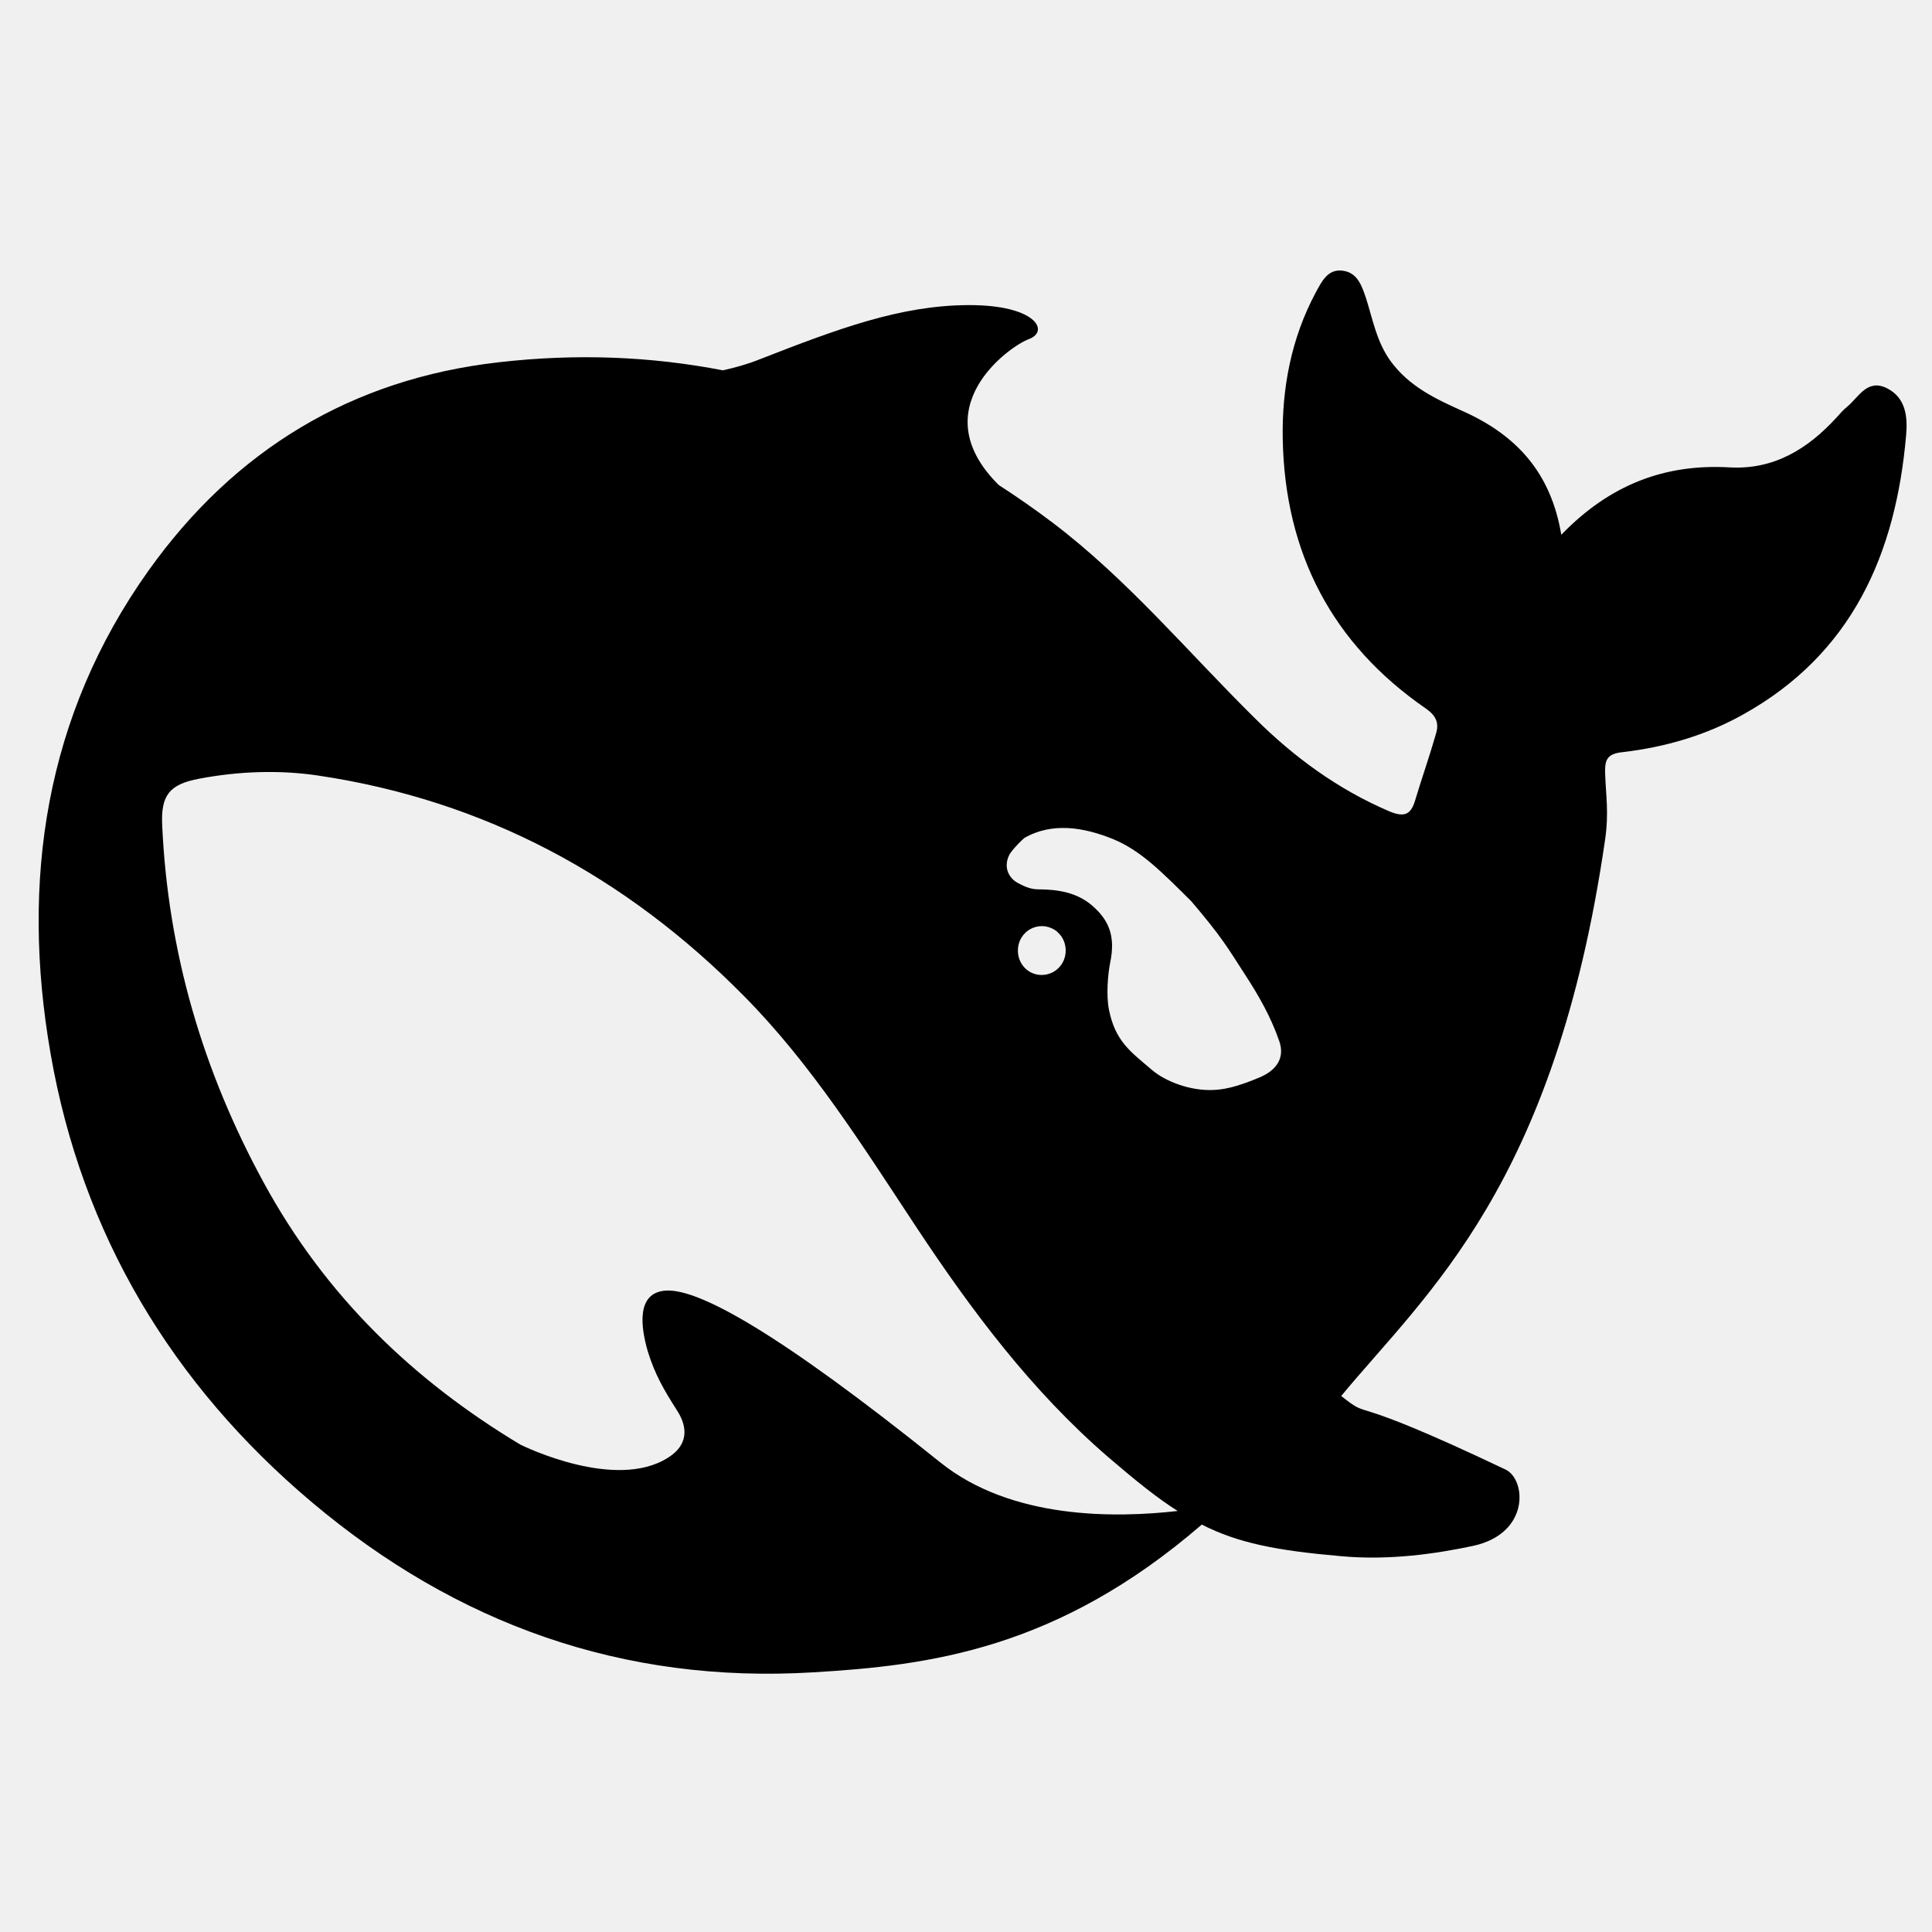
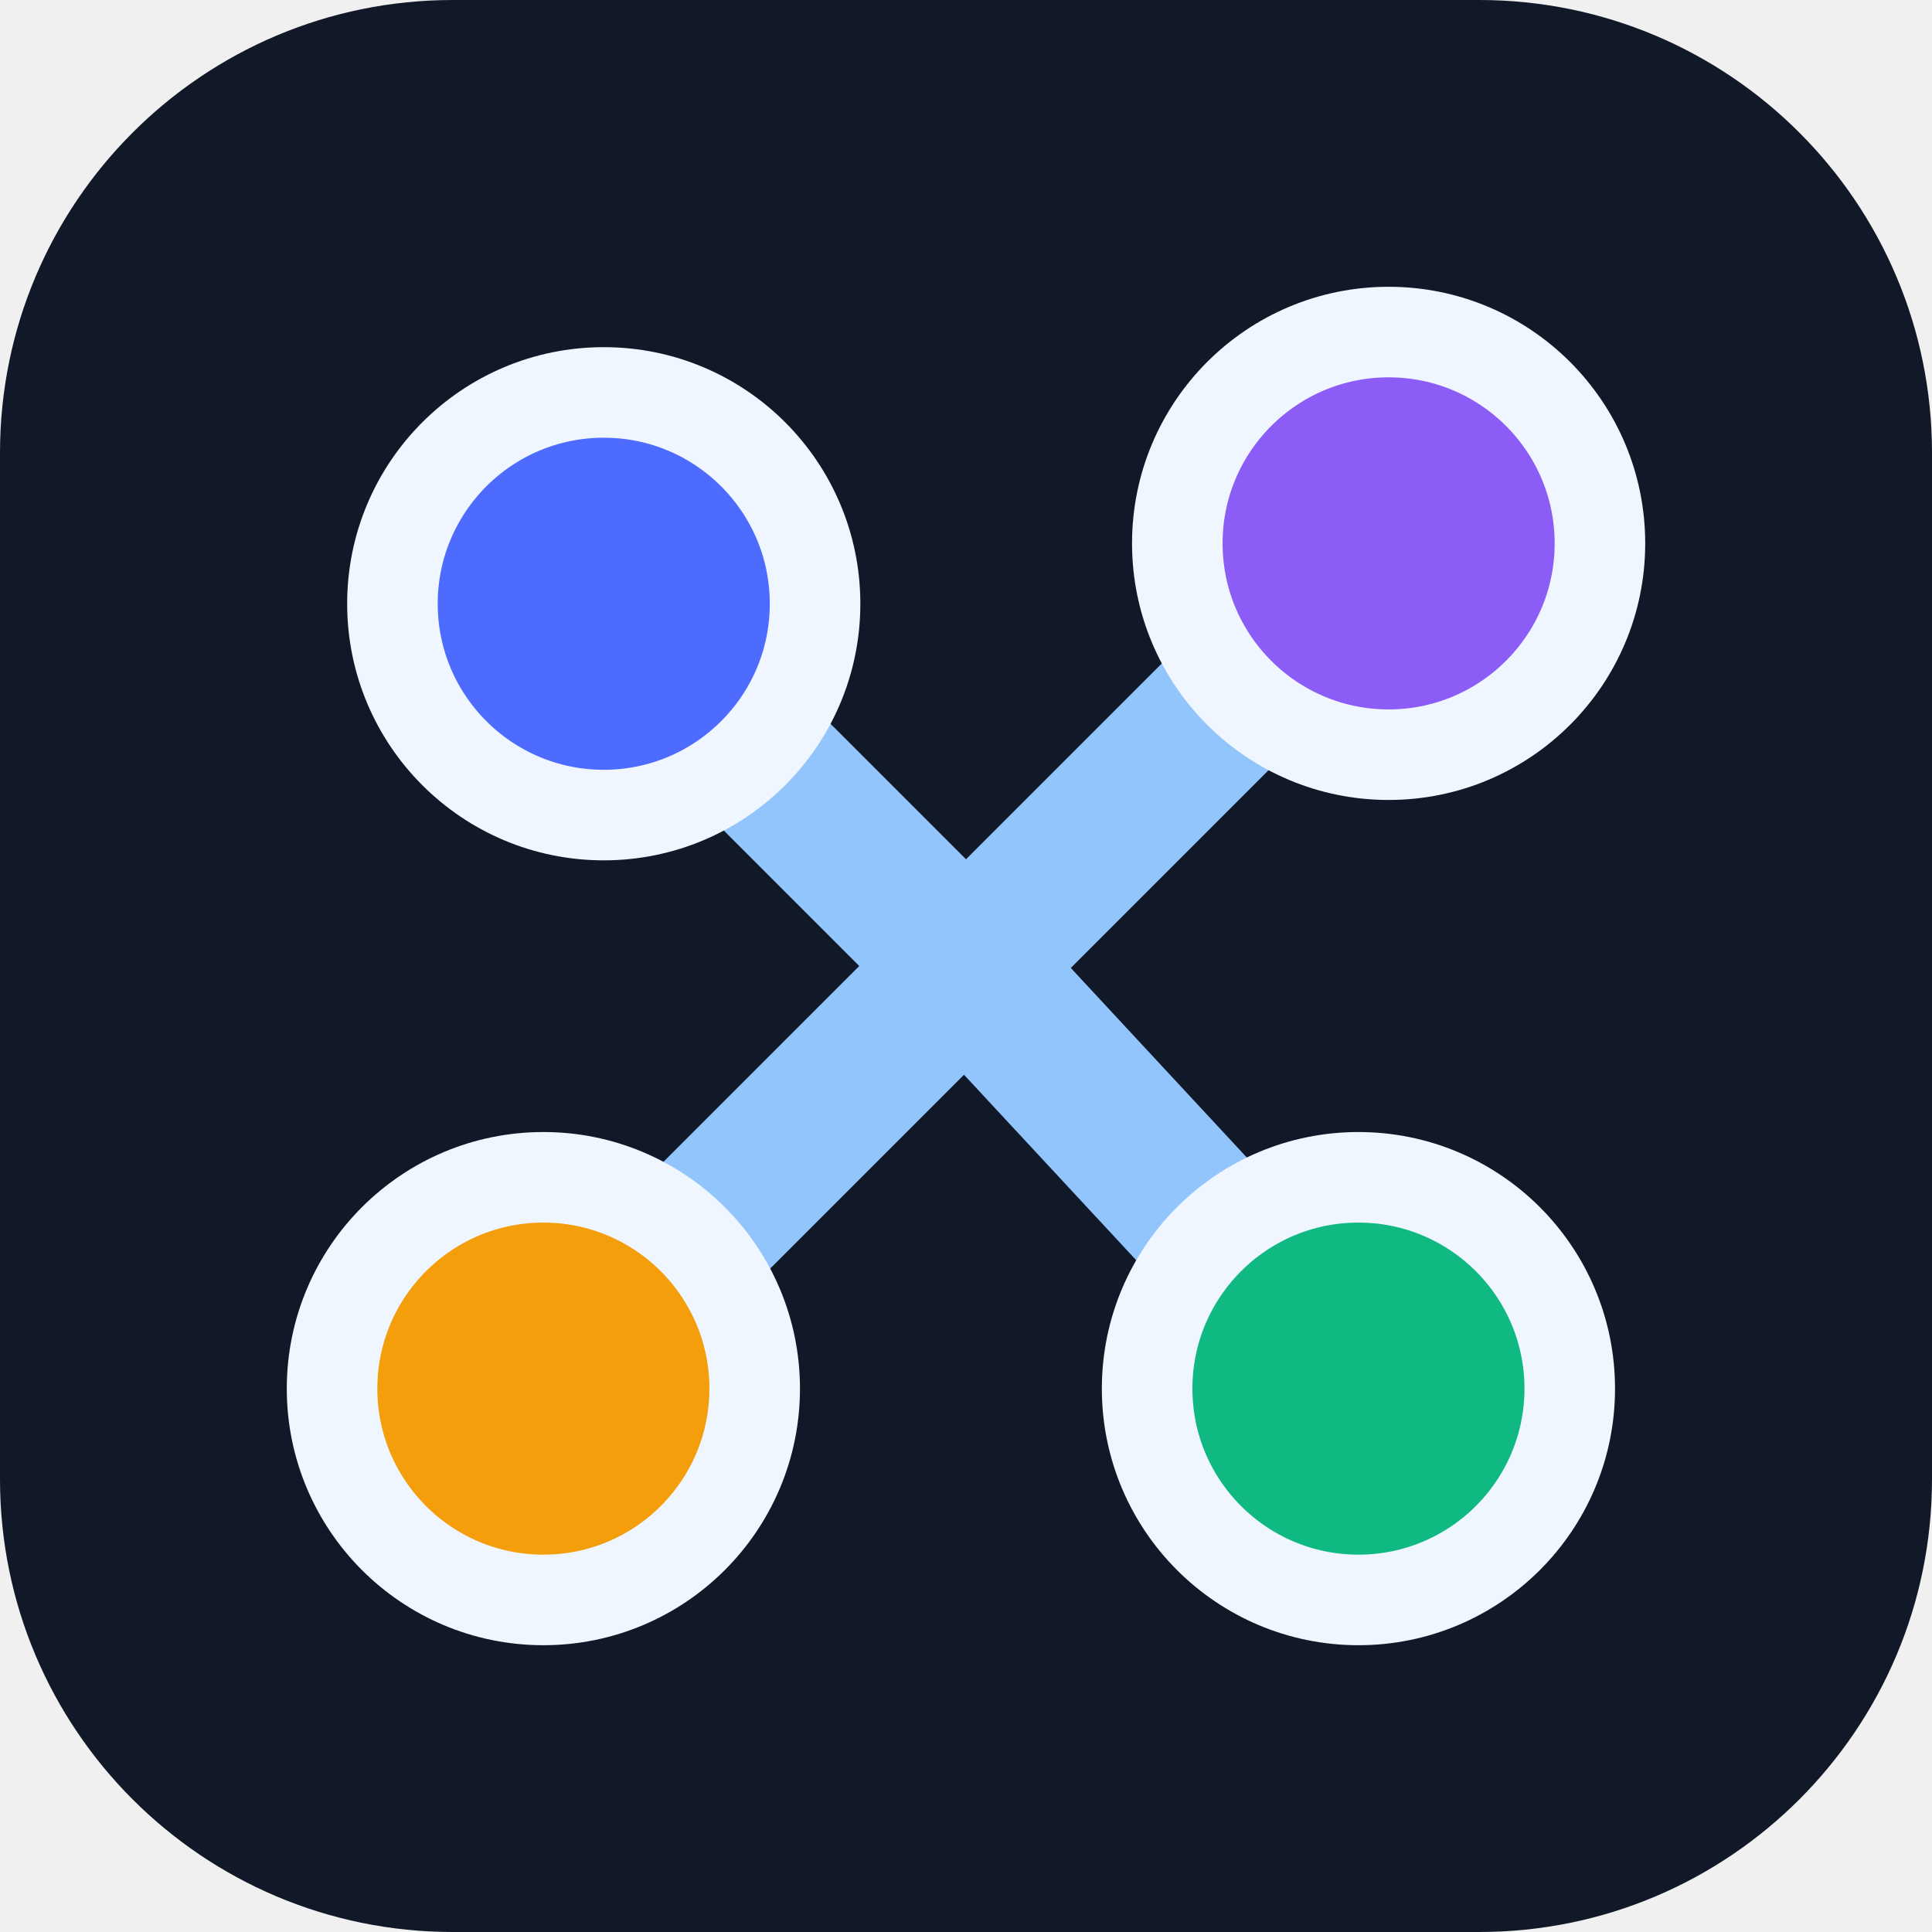
- <svg xmlns="http://www.w3.org/2000/svg" width="50" height="50" viewBox="0 0 50 50" fill="none">
-   <style>
- 		@media (prefers-color-scheme: dark) {
- 			path { fill: #fff; }
- 		}
- 	</style>
-   <path id="path" d="M48.835 10.048C48.323 9.792 48.102 10.28 47.803 10.528C47.701 10.608 47.614 10.712 47.527 10.808C46.779 11.624 45.905 12.16 44.762 12.096C43.092 12 41.666 12.536 40.406 13.84C40.138 12.232 39.248 11.272 37.893 10.656C37.184 10.336 36.467 10.016 35.97 9.32C35.623 8.824 35.529 8.272 35.356 7.728C35.246 7.4 35.135 7.064 34.765 7.008C34.363 6.944 34.206 7.288 34.048 7.576C33.418 8.752 33.173 10.048 33.197 11.36C33.252 14.312 34.474 16.664 36.9 18.336C37.176 18.528 37.247 18.72 37.16 19C36.995 19.576 36.797 20.136 36.624 20.712C36.514 21.08 36.349 21.16 35.962 21C34.631 20.432 33.481 19.592 32.464 18.576C30.739 16.872 29.179 14.992 27.233 13.52C26.776 13.176 26.319 12.856 25.847 12.552C23.862 10.584 26.107 8.968 26.627 8.776C27.17 8.576 26.816 7.888 25.059 7.896C23.302 7.904 21.695 8.504 19.647 9.304C19.348 9.424 19.032 9.512 18.709 9.584C16.85 9.224 14.92 9.144 12.903 9.376C9.106 9.808 6.073 11.64 3.843 14.768C1.165 18.528 0.534 22.8 1.307 27.256C2.118 31.952 4.466 35.84 8.074 38.88C11.816 42.032 16.125 43.576 21.041 43.28C24.027 43.104 27.352 42.696 31.102 39.456C32.047 39.936 33.04 40.128 34.686 40.272C35.955 40.392 37.176 40.208 38.121 40.008C39.602 39.688 39.499 38.288 38.964 38.032C34.623 35.968 35.576 36.808 34.71 36.128C36.916 33.464 40.24 30.696 41.54 21.728C41.643 21.016 41.556 20.568 41.54 19.992C41.532 19.64 41.611 19.504 42.005 19.464C43.092 19.336 44.148 19.032 45.117 18.488C47.929 16.92 49.064 14.344 49.331 11.256C49.371 10.784 49.324 10.296 48.835 10.048ZM24.326 37.84C20.12 34.464 18.079 33.352 17.236 33.4C16.448 33.448 16.59 34.368 16.763 34.968C16.944 35.56 17.181 35.968 17.512 36.488C17.74 36.832 17.898 37.344 17.283 37.728C15.928 38.584 13.573 37.44 13.462 37.384C10.721 35.736 8.428 33.56 6.813 30.584C5.253 27.72 4.348 24.648 4.198 21.368C4.158 20.576 4.387 20.296 5.159 20.152C6.175 19.96 7.223 19.92 8.239 20.072C12.533 20.712 16.189 22.672 19.253 25.776C21.002 27.544 22.325 29.656 23.689 31.72C25.138 33.912 26.698 36 28.683 37.712C29.384 38.312 29.943 38.768 30.479 39.104C28.864 39.288 26.17 39.328 24.326 37.84ZM26.343 24.6C26.343 24.248 26.619 23.968 26.966 23.968C27.044 23.968 27.115 23.984 27.178 24.008C27.265 24.04 27.344 24.088 27.407 24.16C27.517 24.272 27.58 24.432 27.58 24.6C27.58 24.952 27.304 25.232 26.957 25.232C26.611 25.232 26.343 24.952 26.343 24.6ZM32.606 27.88C32.205 28.048 31.803 28.192 31.416 28.208C30.818 28.24 30.164 27.992 29.81 27.688C29.258 27.216 28.864 26.952 28.699 26.128C28.628 25.776 28.668 25.232 28.73 24.92C28.872 24.248 28.714 23.816 28.25 23.424C27.872 23.104 27.391 23.016 26.863 23.016C26.666 23.016 26.485 22.928 26.351 22.856C26.13 22.744 25.949 22.464 26.123 22.12C26.178 22.008 26.446 21.736 26.509 21.688C27.226 21.272 28.053 21.408 28.817 21.72C29.526 22.016 30.061 22.56 30.834 23.328C31.622 24.256 31.763 24.512 32.212 25.208C32.567 25.752 32.89 26.312 33.11 26.952C33.245 27.352 33.071 27.68 32.606 27.88Z" fill="#000" fill-opacity="1" fill-rule="nonzero" />
+ <svg xmlns="http://www.w3.org/2000/svg" viewBox="0 0 64 64" fill="none">
+   <rect width="64" height="64" rx="15" fill="#111827" />
+   <path d="M20 20L32 32L46 18M32 32L45 46M32 32L18 46" stroke="#93C5FD" stroke-width="5" stroke-linecap="round" stroke-linejoin="round" />
+   <circle cx="20" cy="20" r="7" fill="#4D6BFE" stroke="#EFF6FF" stroke-width="3" />
+   <circle cx="46" cy="18" r="7" fill="#8B5CF6" stroke="#EFF6FF" stroke-width="3" />
+   <circle cx="45" cy="46" r="7" fill="#10B981" stroke="#EFF6FF" stroke-width="3" />
+   <circle cx="18" cy="46" r="7" fill="#F59E0B" stroke="#EFF6FF" stroke-width="3" />
</svg>
